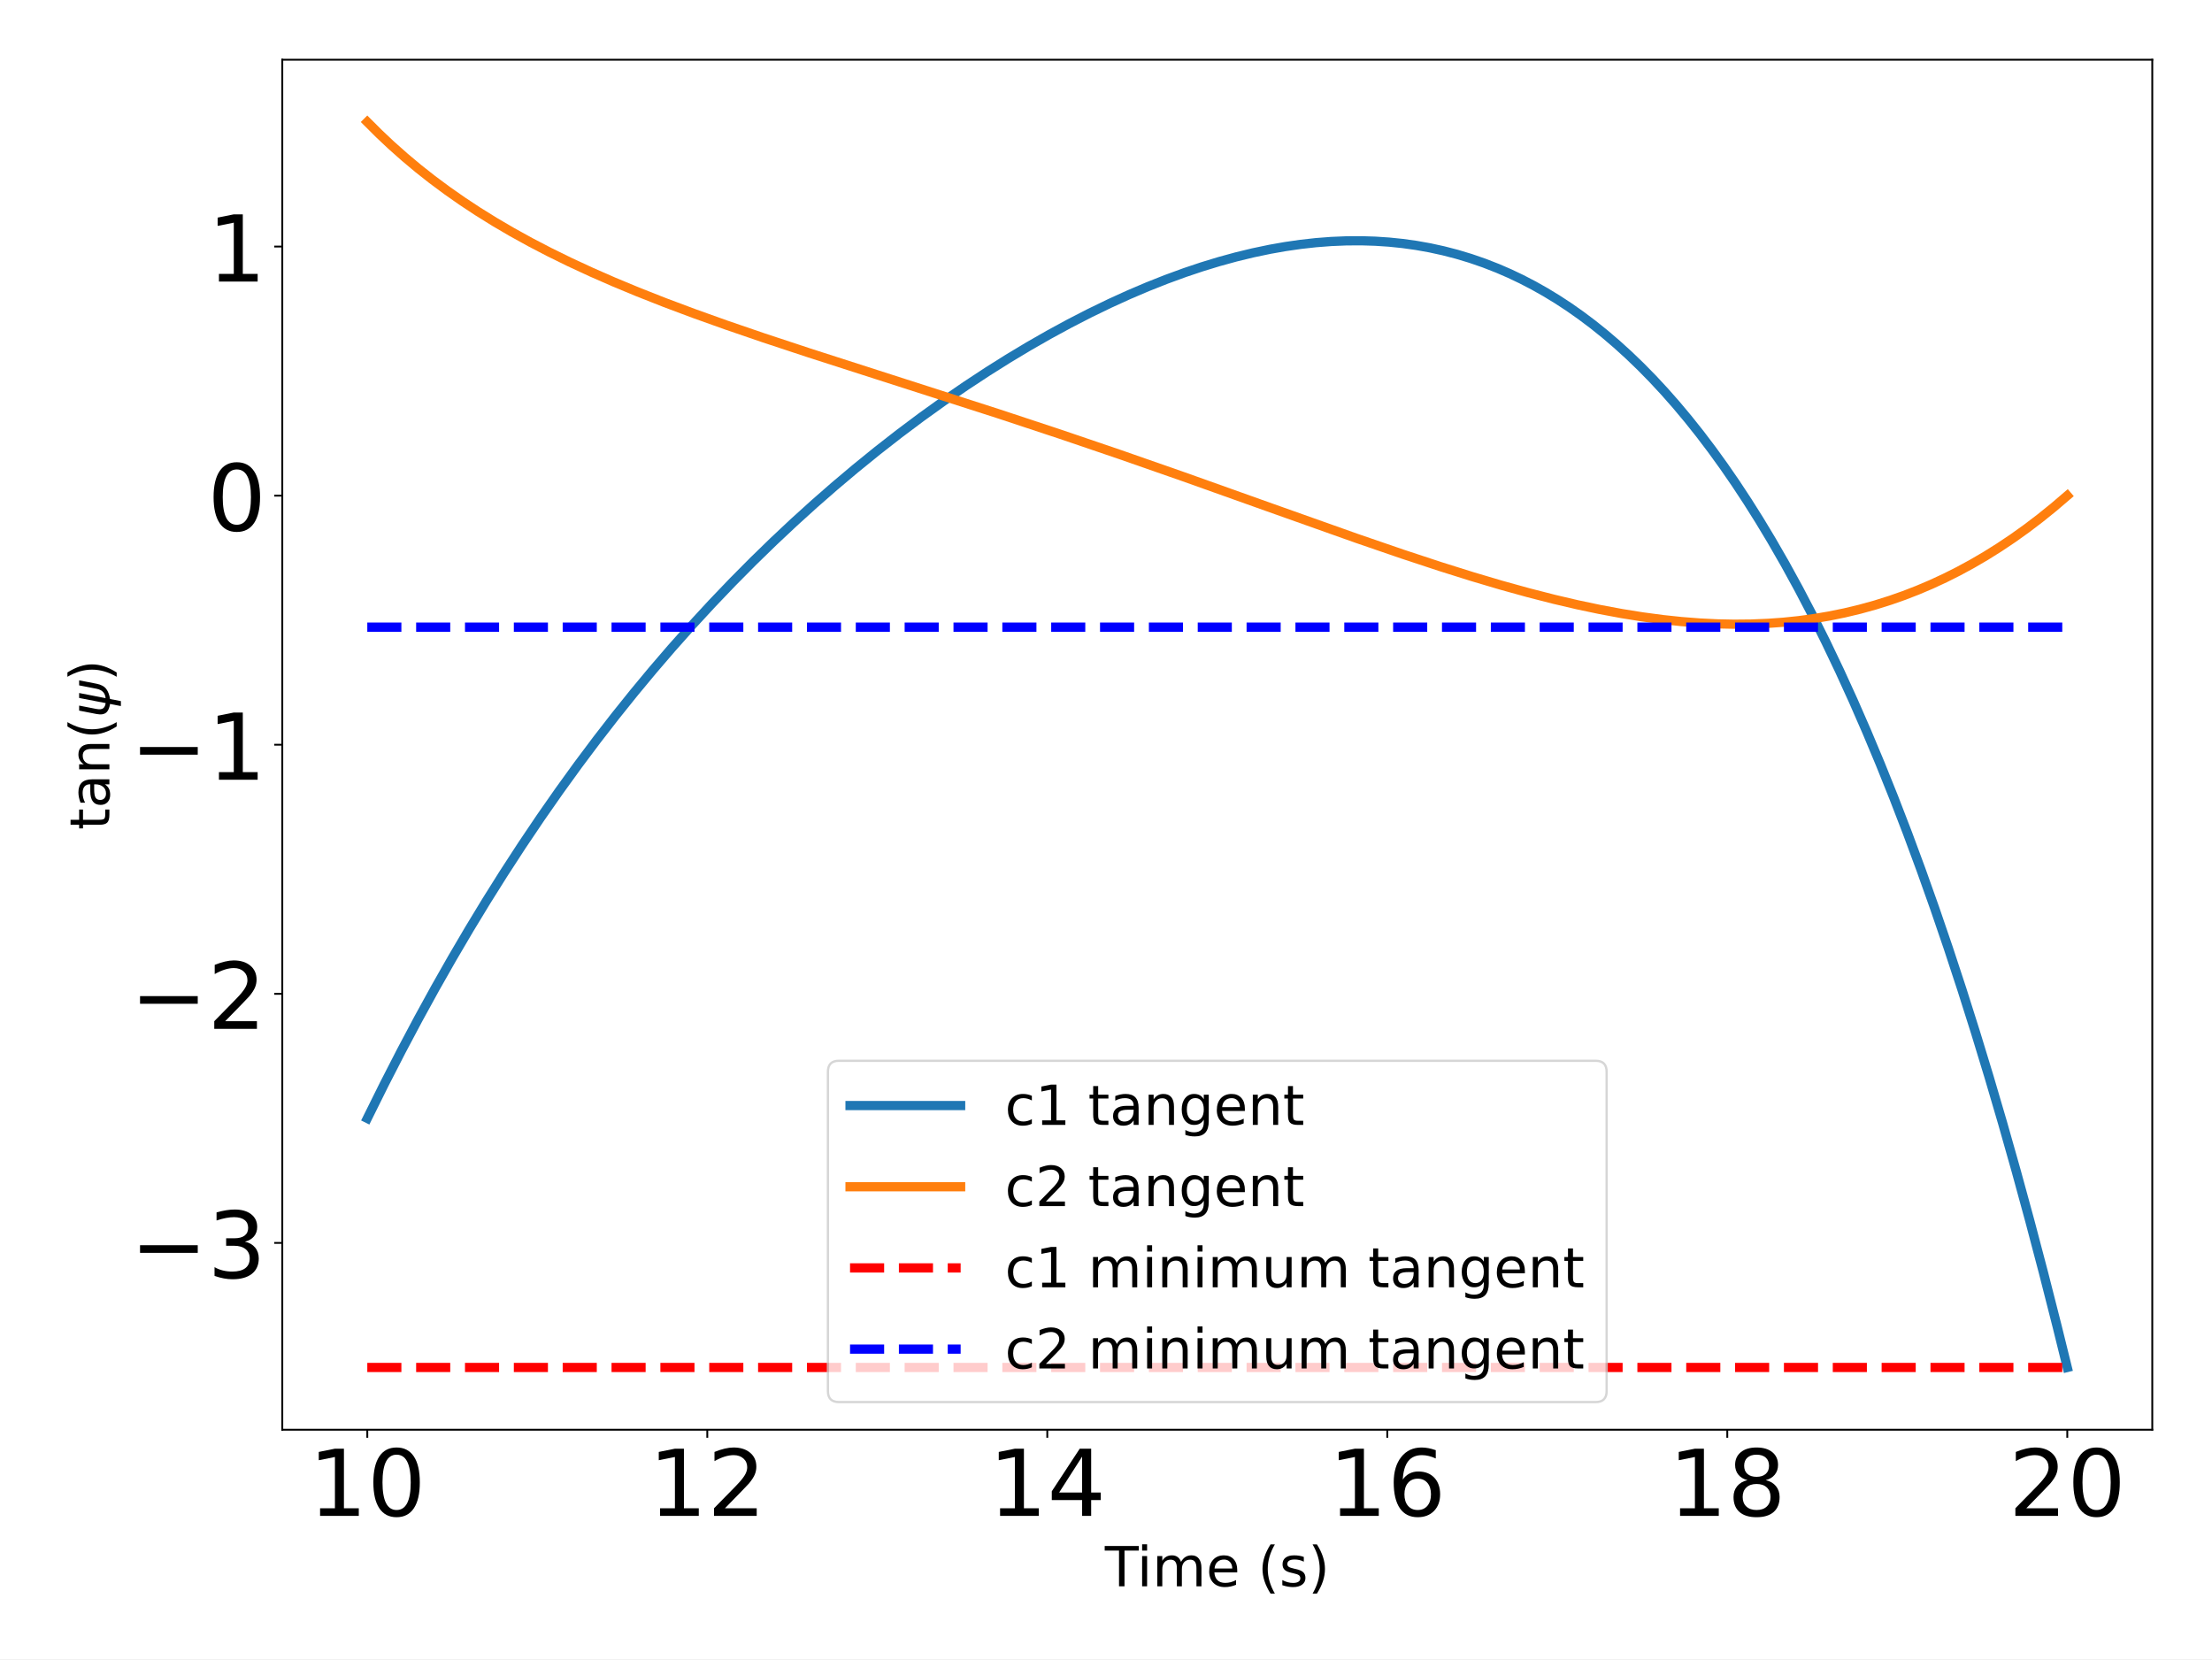
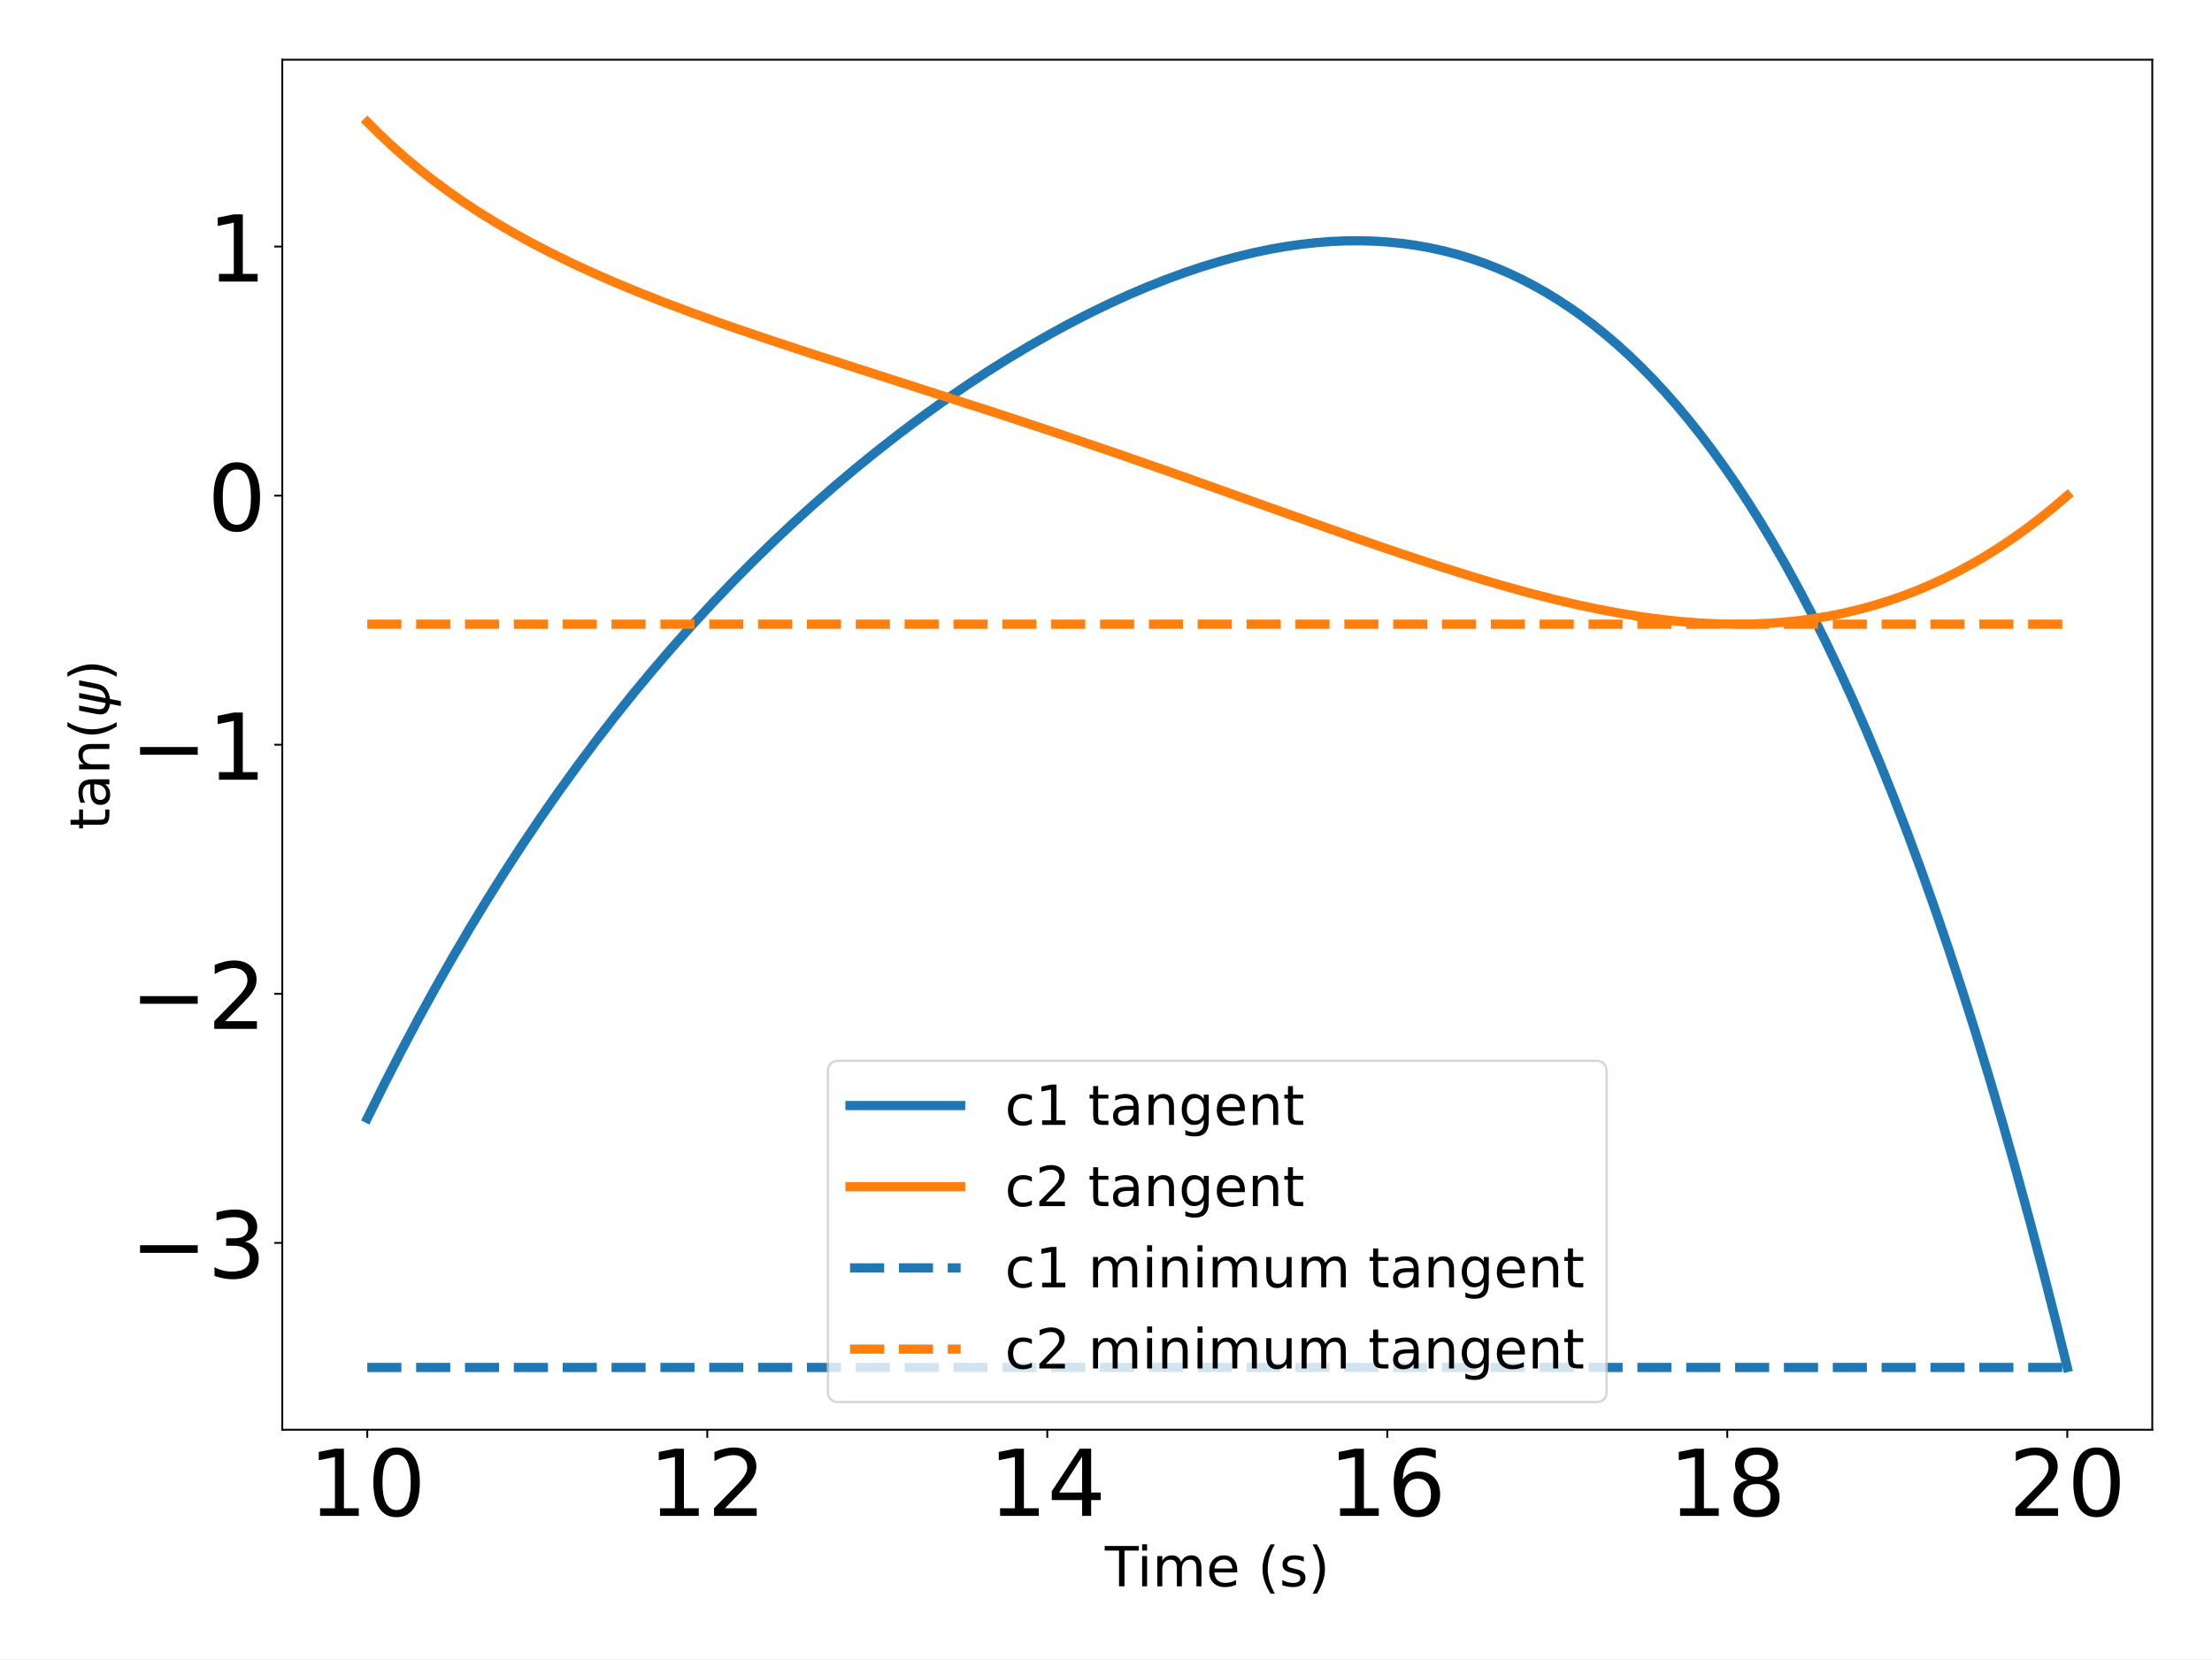
<svg xmlns="http://www.w3.org/2000/svg" xmlns:xlink="http://www.w3.org/1999/xlink" height="720pt" version="1.1" viewBox="0 0 959.976 720" width="959.976pt">
  <defs>
    <style type="text/css">
*{stroke-linecap:butt;stroke-linejoin:round;}
  </style>
  </defs>
  <g id="figure_1">
    <g id="patch_1">
      <path d="M 0 720  L 959.976 720  L 959.976 0  L 0 0  z " style="fill:#ffffff;" />
    </g>
    <g id="axes_1">
      <g id="patch_2">
        <path d="M 122.51 620.44  L 934.056 620.44  L 934.056 25.92  L 122.51 25.92  z " style="fill:#ffffff;" />
      </g>
      <g id="matplotlib.axis_1">
        <g id="xtick_1">
          <g id="line2d_1">
            <defs>
-               <path d="M 0 0  L 0 3.5  " id="m04caf4a2a0" style="stroke:#000000;stroke-width:0.8;" />
-             </defs>
-             <g>
-               <use style="stroke:#000000;stroke-width:0.8;" x="159.398" xlink:href="#m04caf4a2a0" y="620.44" />
+               <path d="M 0 0  L 0 3.5  " id="me56fc21347" style="stroke:#000000;stroke-width:0.8;" />
+             </defs>
+             <g>
+               <use style="stroke:#000000;stroke-width:0.8;" x="159.398" xlink:href="#me56fc21347" y="620.44" />
            </g>
          </g>
          <g id="text_1">
            <defs>
              <path d="M 12.406 8.297  L 28.516 8.297  L 28.516 63.922  L 10.984 60.406  L 10.984 69.391  L 28.422 72.906  L 38.281 72.906  L 38.281 8.297  L 54.391 8.297  L 54.391 0  L 12.406 0  z " id="DejaVuSans-49" />
              <path d="M 31.781 66.406  Q 24.172 66.406 20.328 58.906  Q 16.5 51.422 16.5 36.375  Q 16.5 21.391 20.328 13.891  Q 24.172 6.391 31.781 6.391  Q 39.453 6.391 43.281 13.891  Q 47.125 21.391 47.125 36.375  Q 47.125 51.422 43.281 58.906  Q 39.453 66.406 31.781 66.406  z M 31.781 74.219  Q 44.047 74.219 50.516 64.516  Q 56.984 54.828 56.984 36.375  Q 56.984 17.969 50.516 8.266  Q 44.047 -1.422 31.781 -1.422  Q 19.531 -1.422 13.062 8.266  Q 6.594 17.969 6.594 36.375  Q 6.594 54.828 13.062 64.516  Q 19.531 74.219 31.781 74.219  z " id="DejaVuSans-48" />
            </defs>
            <g transform="translate(133.9485 657.8338)scale(0.4 -0.4)">
              <use xlink:href="#DejaVuSans-49" />
              <use x="63.623" xlink:href="#DejaVuSans-48" />
            </g>
          </g>
        </g>
        <g id="xtick_2">
          <g id="line2d_2">
            <g>
-               <use style="stroke:#000000;stroke-width:0.8;" x="306.952" xlink:href="#m04caf4a2a0" y="620.44" />
+               <use style="stroke:#000000;stroke-width:0.8;" x="306.952" xlink:href="#me56fc21347" y="620.44" />
            </g>
          </g>
          <g id="text_2">
            <defs>
              <path d="M 19.188 8.297  L 53.609 8.297  L 53.609 0  L 7.328 0  L 7.328 8.297  Q 12.938 14.109 22.625 23.891  Q 32.328 33.688 34.812 36.531  Q 39.547 41.844 41.422 45.531  Q 43.312 49.219 43.312 52.781  Q 43.312 58.594 39.234 62.25  Q 35.156 65.922 28.609 65.922  Q 23.969 65.922 18.812 64.312  Q 13.672 62.703 7.812 59.422  L 7.812 69.391  Q 13.766 71.781 18.938 73  Q 24.125 74.219 28.422 74.219  Q 39.75 74.219 46.484 68.547  Q 53.219 62.891 53.219 53.422  Q 53.219 48.922 51.531 44.891  Q 49.859 40.875 45.406 35.406  Q 44.188 33.984 37.641 27.219  Q 31.109 20.453 19.188 8.297  z " id="DejaVuSans-50" />
            </defs>
            <g transform="translate(281.5023 657.8338)scale(0.4 -0.4)">
              <use xlink:href="#DejaVuSans-49" />
              <use x="63.623" xlink:href="#DejaVuSans-50" />
            </g>
          </g>
        </g>
        <g id="xtick_3">
          <g id="line2d_3">
            <g>
-               <use style="stroke:#000000;stroke-width:0.8;" x="454.506" xlink:href="#m04caf4a2a0" y="620.44" />
+               <use style="stroke:#000000;stroke-width:0.8;" x="454.506" xlink:href="#me56fc21347" y="620.44" />
            </g>
          </g>
          <g id="text_3">
            <defs>
              <path d="M 37.797 64.312  L 12.891 25.391  L 37.797 25.391  z M 35.203 72.906  L 47.609 72.906  L 47.609 25.391  L 58.016 25.391  L 58.016 17.188  L 47.609 17.188  L 47.609 0  L 37.797 0  L 37.797 17.188  L 4.891 17.188  L 4.891 26.703  z " id="DejaVuSans-52" />
            </defs>
            <g transform="translate(429.0561 657.8338)scale(0.4 -0.4)">
              <use xlink:href="#DejaVuSans-49" />
              <use x="63.623" xlink:href="#DejaVuSans-52" />
            </g>
          </g>
        </g>
        <g id="xtick_4">
          <g id="line2d_4">
            <g>
-               <use style="stroke:#000000;stroke-width:0.8;" x="602.06" xlink:href="#m04caf4a2a0" y="620.44" />
+               <use style="stroke:#000000;stroke-width:0.8;" x="602.06" xlink:href="#me56fc21347" y="620.44" />
            </g>
          </g>
          <g id="text_4">
            <defs>
              <path d="M 33.016 40.375  Q 26.375 40.375 22.484 35.828  Q 18.609 31.297 18.609 23.391  Q 18.609 15.531 22.484 10.953  Q 26.375 6.391 33.016 6.391  Q 39.656 6.391 43.531 10.953  Q 47.406 15.531 47.406 23.391  Q 47.406 31.297 43.531 35.828  Q 39.656 40.375 33.016 40.375  z M 52.594 71.297  L 52.594 62.312  Q 48.875 64.062 45.094 64.984  Q 41.312 65.922 37.594 65.922  Q 27.828 65.922 22.672 59.328  Q 17.531 52.734 16.797 39.406  Q 19.672 43.656 24.016 45.922  Q 28.375 48.188 33.594 48.188  Q 44.578 48.188 50.953 41.516  Q 57.328 34.859 57.328 23.391  Q 57.328 12.156 50.688 5.359  Q 44.047 -1.422 33.016 -1.422  Q 20.359 -1.422 13.672 8.266  Q 6.984 17.969 6.984 36.375  Q 6.984 53.656 15.188 63.938  Q 23.391 74.219 37.203 74.219  Q 40.922 74.219 44.703 73.484  Q 48.484 72.75 52.594 71.297  z " id="DejaVuSans-54" />
            </defs>
            <g transform="translate(576.6099 657.8338)scale(0.4 -0.4)">
              <use xlink:href="#DejaVuSans-49" />
              <use x="63.623" xlink:href="#DejaVuSans-54" />
            </g>
          </g>
        </g>
        <g id="xtick_5">
          <g id="line2d_5">
            <g>
-               <use style="stroke:#000000;stroke-width:0.8;" x="749.614" xlink:href="#m04caf4a2a0" y="620.44" />
+               <use style="stroke:#000000;stroke-width:0.8;" x="749.614" xlink:href="#me56fc21347" y="620.44" />
            </g>
          </g>
          <g id="text_5">
            <defs>
              <path d="M 31.781 34.625  Q 24.75 34.625 20.719 30.859  Q 16.703 27.094 16.703 20.516  Q 16.703 13.922 20.719 10.156  Q 24.75 6.391 31.781 6.391  Q 38.812 6.391 42.859 10.172  Q 46.922 13.969 46.922 20.516  Q 46.922 27.094 42.891 30.859  Q 38.875 34.625 31.781 34.625  z M 21.922 38.812  Q 15.578 40.375 12.031 44.719  Q 8.5 49.078 8.5 55.328  Q 8.5 64.062 14.719 69.141  Q 20.953 74.219 31.781 74.219  Q 42.672 74.219 48.875 69.141  Q 55.078 64.062 55.078 55.328  Q 55.078 49.078 51.531 44.719  Q 48 40.375 41.703 38.812  Q 48.828 37.156 52.797 32.312  Q 56.781 27.484 56.781 20.516  Q 56.781 9.906 50.312 4.234  Q 43.844 -1.422 31.781 -1.422  Q 19.734 -1.422 13.25 4.234  Q 6.781 9.906 6.781 20.516  Q 6.781 27.484 10.781 32.312  Q 14.797 37.156 21.922 38.812  z M 18.312 54.391  Q 18.312 48.734 21.844 45.562  Q 25.391 42.391 31.781 42.391  Q 38.141 42.391 41.719 45.562  Q 45.312 48.734 45.312 54.391  Q 45.312 60.062 41.719 63.234  Q 38.141 66.406 31.781 66.406  Q 25.391 66.406 21.844 63.234  Q 18.312 60.062 18.312 54.391  z " id="DejaVuSans-56" />
            </defs>
            <g transform="translate(724.1637 657.8338)scale(0.4 -0.4)">
              <use xlink:href="#DejaVuSans-49" />
              <use x="63.623" xlink:href="#DejaVuSans-56" />
            </g>
          </g>
        </g>
        <g id="xtick_6">
          <g id="line2d_6">
            <g>
-               <use style="stroke:#000000;stroke-width:0.8;" x="897.168" xlink:href="#m04caf4a2a0" y="620.44" />
+               <use style="stroke:#000000;stroke-width:0.8;" x="897.168" xlink:href="#me56fc21347" y="620.44" />
            </g>
          </g>
          <g id="text_6">
            <g transform="translate(871.7175 657.8338)scale(0.4 -0.4)">
              <use xlink:href="#DejaVuSans-50" />
              <use x="63.623" xlink:href="#DejaVuSans-48" />
            </g>
          </g>
        </g>
        <g id="text_7">
          <defs>
            <path d="M -0.297 72.906  L 61.375 72.906  L 61.375 64.594  L 35.5 64.594  L 35.5 0  L 25.594 0  L 25.594 64.594  L -0.297 64.594  z " id="DejaVuSans-84" />
            <path d="M 9.422 54.688  L 18.406 54.688  L 18.406 0  L 9.422 0  z M 9.422 75.984  L 18.406 75.984  L 18.406 64.594  L 9.422 64.594  z " id="DejaVuSans-105" />
            <path d="M 52 44.188  Q 55.375 50.25 60.062 53.125  Q 64.75 56 71.094 56  Q 79.641 56 84.281 50.016  Q 88.922 44.047 88.922 33.016  L 88.922 0  L 79.891 0  L 79.891 32.719  Q 79.891 40.578 77.094 44.375  Q 74.312 48.188 68.609 48.188  Q 61.625 48.188 57.562 43.547  Q 53.516 38.922 53.516 30.906  L 53.516 0  L 44.484 0  L 44.484 32.719  Q 44.484 40.625 41.703 44.406  Q 38.922 48.188 33.109 48.188  Q 26.219 48.188 22.156 43.531  Q 18.109 38.875 18.109 30.906  L 18.109 0  L 9.078 0  L 9.078 54.688  L 18.109 54.688  L 18.109 46.188  Q 21.188 51.219 25.484 53.609  Q 29.781 56 35.688 56  Q 41.656 56 45.828 52.969  Q 50 49.953 52 44.188  z " id="DejaVuSans-109" />
            <path d="M 56.203 29.594  L 56.203 25.203  L 14.891 25.203  Q 15.484 15.922 20.484 11.062  Q 25.484 6.203 34.422 6.203  Q 39.594 6.203 44.453 7.469  Q 49.312 8.734 54.109 11.281  L 54.109 2.781  Q 49.266 0.734 44.188 -0.344  Q 39.109 -1.422 33.891 -1.422  Q 20.797 -1.422 13.156 6.188  Q 5.516 13.812 5.516 26.812  Q 5.516 40.234 12.766 48.109  Q 20.016 56 32.328 56  Q 43.359 56 49.781 48.891  Q 56.203 41.797 56.203 29.594  z M 47.219 32.234  Q 47.125 39.594 43.094 43.984  Q 39.062 48.391 32.422 48.391  Q 24.906 48.391 20.391 44.141  Q 15.875 39.891 15.188 32.172  z " id="DejaVuSans-101" />
            <path id="DejaVuSans-32" />
            <path d="M 31 75.875  Q 24.469 64.656 21.281 53.656  Q 18.109 42.672 18.109 31.391  Q 18.109 20.125 21.312 9.062  Q 24.516 -2 31 -13.188  L 23.188 -13.188  Q 15.875 -1.703 12.234 9.375  Q 8.594 20.453 8.594 31.391  Q 8.594 42.281 12.203 53.312  Q 15.828 64.359 23.188 75.875  z " id="DejaVuSans-40" />
            <path d="M 44.281 53.078  L 44.281 44.578  Q 40.484 46.531 36.375 47.5  Q 32.281 48.484 27.875 48.484  Q 21.188 48.484 17.844 46.438  Q 14.5 44.391 14.5 40.281  Q 14.5 37.156 16.891 35.375  Q 19.281 33.594 26.516 31.984  L 29.594 31.297  Q 39.156 29.25 43.188 25.516  Q 47.219 21.781 47.219 15.094  Q 47.219 7.469 41.188 3.016  Q 35.156 -1.422 24.609 -1.422  Q 20.219 -1.422 15.453 -0.562  Q 10.688 0.297 5.422 2  L 5.422 11.281  Q 10.406 8.688 15.234 7.391  Q 20.062 6.109 24.812 6.109  Q 31.156 6.109 34.562 8.281  Q 37.984 10.453 37.984 14.406  Q 37.984 18.062 35.516 20.016  Q 33.062 21.969 24.703 23.781  L 21.578 24.516  Q 13.234 26.266 9.516 29.906  Q 5.812 33.547 5.812 39.891  Q 5.812 47.609 11.281 51.797  Q 16.75 56 26.812 56  Q 31.781 56 36.172 55.266  Q 40.578 54.547 44.281 53.078  z " id="DejaVuSans-115" />
            <path d="M 8.016 75.875  L 15.828 75.875  Q 23.141 64.359 26.781 53.312  Q 30.422 42.281 30.422 31.391  Q 30.422 20.453 26.781 9.375  Q 23.141 -1.703 15.828 -13.188  L 8.016 -13.188  Q 14.5 -2 17.703 9.062  Q 20.906 20.125 20.906 31.391  Q 20.906 42.672 17.703 53.656  Q 14.5 64.656 8.016 75.875  z " id="DejaVuSans-41" />
          </defs>
          <g transform="translate(479.4936 688.3887)scale(0.24 -0.24)">
            <use xlink:href="#DejaVuSans-84" />
            <use x="57.959" xlink:href="#DejaVuSans-105" />
            <use x="85.742" xlink:href="#DejaVuSans-109" />
            <use x="183.154" xlink:href="#DejaVuSans-101" />
            <use x="244.678" xlink:href="#DejaVuSans-32" />
            <use x="276.465" xlink:href="#DejaVuSans-40" />
            <use x="315.479" xlink:href="#DejaVuSans-115" />
            <use x="367.578" xlink:href="#DejaVuSans-41" />
          </g>
        </g>
      </g>
      <g id="matplotlib.axis_2">
        <g id="ytick_1">
          <g id="line2d_7">
            <defs>
-               <path d="M 0 0  L -3.5 0  " id="m90efd2d363" style="stroke:#000000;stroke-width:0.8;" />
-             </defs>
-             <g>
-               <use style="stroke:#000000;stroke-width:0.8;" x="122.51" xlink:href="#m90efd2d363" y="539.369" />
+               <path d="M 0 0  L -3.5 0  " id="m8ceb89fdac" style="stroke:#000000;stroke-width:0.8;" />
+             </defs>
+             <g>
+               <use style="stroke:#000000;stroke-width:0.8;" x="122.51" xlink:href="#m8ceb89fdac" y="539.369" />
            </g>
          </g>
          <g id="text_8">
            <defs>
              <path d="M 10.594 35.5  L 73.188 35.5  L 73.188 27.203  L 10.594 27.203  z " id="DejaVuSans-8722" />
              <path d="M 40.578 39.312  Q 47.656 37.797 51.625 33  Q 55.609 28.219 55.609 21.188  Q 55.609 10.406 48.188 4.484  Q 40.766 -1.422 27.094 -1.422  Q 22.516 -1.422 17.656 -0.516  Q 12.797 0.391 7.625 2.203  L 7.625 11.719  Q 11.719 9.328 16.594 8.109  Q 21.484 6.891 26.812 6.891  Q 36.078 6.891 40.938 10.547  Q 45.797 14.203 45.797 21.188  Q 45.797 27.641 41.281 31.266  Q 36.766 34.906 28.719 34.906  L 20.219 34.906  L 20.219 43.016  L 29.109 43.016  Q 36.375 43.016 40.234 45.922  Q 44.094 48.828 44.094 54.297  Q 44.094 59.906 40.109 62.906  Q 36.141 65.922 28.719 65.922  Q 24.656 65.922 20.016 65.031  Q 15.375 64.156 9.812 62.312  L 9.812 71.094  Q 15.438 72.656 20.344 73.438  Q 25.25 74.219 29.594 74.219  Q 40.828 74.219 47.359 69.109  Q 53.906 64.016 53.906 55.328  Q 53.906 49.266 50.438 45.094  Q 46.969 40.922 40.578 39.312  z " id="DejaVuSans-51" />
            </defs>
            <g transform="translate(56.54125 554.566)scale(0.4 -0.4)">
              <use xlink:href="#DejaVuSans-8722" />
              <use x="83.789" xlink:href="#DejaVuSans-51" />
            </g>
          </g>
        </g>
        <g id="ytick_2">
          <g id="line2d_8">
            <g>
-               <use style="stroke:#000000;stroke-width:0.8;" x="122.51" xlink:href="#m90efd2d363" y="431.275" />
+               <use style="stroke:#000000;stroke-width:0.8;" x="122.51" xlink:href="#m8ceb89fdac" y="431.275" />
            </g>
          </g>
          <g id="text_9">
            <g transform="translate(56.54125 446.4714)scale(0.4 -0.4)">
              <use xlink:href="#DejaVuSans-8722" />
              <use x="83.789" xlink:href="#DejaVuSans-50" />
            </g>
          </g>
        </g>
        <g id="ytick_3">
          <g id="line2d_9">
            <g>
-               <use style="stroke:#000000;stroke-width:0.8;" x="122.51" xlink:href="#m90efd2d363" y="323.18" />
+               <use style="stroke:#000000;stroke-width:0.8;" x="122.51" xlink:href="#m8ceb89fdac" y="323.18" />
            </g>
          </g>
          <g id="text_10">
            <g transform="translate(56.54125 338.3769)scale(0.4 -0.4)">
              <use xlink:href="#DejaVuSans-8722" />
              <use x="83.789" xlink:href="#DejaVuSans-49" />
            </g>
          </g>
        </g>
        <g id="ytick_4">
          <g id="line2d_10">
            <g>
-               <use style="stroke:#000000;stroke-width:0.8;" x="122.51" xlink:href="#m90efd2d363" y="215.085" />
+               <use style="stroke:#000000;stroke-width:0.8;" x="122.51" xlink:href="#m8ceb89fdac" y="215.085" />
            </g>
          </g>
          <g id="text_11">
            <g transform="translate(90.06 230.2823)scale(0.4 -0.4)">
              <use xlink:href="#DejaVuSans-48" />
            </g>
          </g>
        </g>
        <g id="ytick_5">
          <g id="line2d_11">
            <g>
-               <use style="stroke:#000000;stroke-width:0.8;" x="122.51" xlink:href="#m90efd2d363" y="106.991" />
+               <use style="stroke:#000000;stroke-width:0.8;" x="122.51" xlink:href="#m8ceb89fdac" y="106.991" />
            </g>
          </g>
          <g id="text_12">
            <g transform="translate(90.06 122.1878)scale(0.4 -0.4)">
              <use xlink:href="#DejaVuSans-49" />
            </g>
          </g>
        </g>
        <g id="text_13">
          <defs>
            <path d="M 18.312 70.219  L 18.312 54.688  L 36.812 54.688  L 36.812 47.703  L 18.312 47.703  L 18.312 18.016  Q 18.312 11.328 20.141 9.422  Q 21.969 7.516 27.594 7.516  L 36.812 7.516  L 36.812 0  L 27.594 0  Q 17.188 0 13.234 3.875  Q 9.281 7.766 9.281 18.016  L 9.281 47.703  L 2.688 47.703  L 2.688 54.688  L 9.281 54.688  L 9.281 70.219  z " id="DejaVuSans-116" />
            <path d="M 34.281 27.484  Q 23.391 27.484 19.188 25  Q 14.984 22.516 14.984 16.5  Q 14.984 11.719 18.141 8.906  Q 21.297 6.109 26.703 6.109  Q 34.188 6.109 38.703 11.406  Q 43.219 16.703 43.219 25.484  L 43.219 27.484  z M 52.203 31.203  L 52.203 0  L 43.219 0  L 43.219 8.297  Q 40.141 3.328 35.547 0.953  Q 30.953 -1.422 24.312 -1.422  Q 15.922 -1.422 10.953 3.297  Q 6 8.016 6 15.922  Q 6 25.141 12.172 29.828  Q 18.359 34.516 30.609 34.516  L 43.219 34.516  L 43.219 35.406  Q 43.219 41.609 39.141 45  Q 35.062 48.391 27.688 48.391  Q 23 48.391 18.547 47.266  Q 14.109 46.141 10.016 43.891  L 10.016 52.203  Q 14.938 54.109 19.578 55.047  Q 24.219 56 28.609 56  Q 40.484 56 46.344 49.844  Q 52.203 43.703 52.203 31.203  z " id="DejaVuSans-97" />
            <path d="M 54.891 33.016  L 54.891 0  L 45.906 0  L 45.906 32.719  Q 45.906 40.484 42.875 44.328  Q 39.844 48.188 33.797 48.188  Q 26.516 48.188 22.312 43.547  Q 18.109 38.922 18.109 30.906  L 18.109 0  L 9.078 0  L 9.078 54.688  L 18.109 54.688  L 18.109 46.188  Q 21.344 51.125 25.703 53.562  Q 30.078 56 35.797 56  Q 45.219 56 50.047 50.172  Q 54.891 44.344 54.891 33.016  z " id="DejaVuSans-110" />
            <path d="M 24.859 -1.219  Q 13.922 0.594 9.625 5.328  Q 4.344 11.141 6.641 23  L 12.797 54.688  L 21.875 54.688  L 15.766 23.344  Q 14.062 14.406 17.484 10.688  Q 20.516 7.469 26.422 6.781  L 35.688 54.688  L 44.625 54.688  L 35.359 6.844  Q 41.891 7.516 45.75 10.75  Q 50.734 14.844 52.391 23.391  L 58.453 54.688  L 67.531 54.688  L 61.375 23.047  Q 58.984 10.75 51.562 5.375  Q 44.875 0.531 33.797 -1.172  L 29.984 -20.797  L 21.047 -20.797  z " id="DejaVuSans-Oblique-968" />
          </defs>
          <g transform="translate(47.50125 360.14)rotate(-90)scale(0.24 -0.24)">
            <use transform="translate(0 0.125)" xlink:href="#DejaVuSans-116" />
            <use transform="translate(39.20898 0.125)" xlink:href="#DejaVuSans-97" />
            <use transform="translate(100.4883 0.125)" xlink:href="#DejaVuSans-110" />
            <use transform="translate(163.8672 0.125)" xlink:href="#DejaVuSans-40" />
            <use transform="translate(202.8809 0.125)" xlink:href="#DejaVuSans-Oblique-968" />
            <use transform="translate(268.8477 0.125)" xlink:href="#DejaVuSans-41" />
          </g>
        </g>
      </g>
      <g id="line2d_12">
-         <path clip-path="url(#pce8247bfe6)" d="M 159.398 485.322  L 166.776 470.445  L 174.154 456.067  L 181.532 442.171  L 188.909 428.738  L 196.287 415.75  L 203.665 403.191  L 211.042 391.043  L 218.42 379.292  L 226.535 366.804  L 234.651 354.758  L 242.766 343.134  L 250.882 331.913  L 258.997 321.079  L 267.113 310.615  L 275.228 300.506  L 283.344 290.736  L 291.459 281.292  L 300.312 271.344  L 309.166 261.751  L 318.019 252.499  L 326.872 243.573  L 335.725 234.96  L 344.578 226.649  L 353.432 218.629  L 362.285 210.891  L 371.138 203.426  L 380.729 195.639  L 390.32 188.157  L 399.911 180.974  L 409.502 174.085  L 419.093 167.488  L 428.684 161.18  L 437.537 155.615  L 446.391 150.299  L 455.244 145.233  L 464.097 140.422  L 472.95 135.87  L 481.804 131.583  L 489.919 127.892  L 498.034 124.436  L 506.15 121.221  L 514.265 118.256  L 521.643 115.784  L 529.021 113.532  L 536.398 111.508  L 543.776 109.72  L 551.154 108.176  L 557.794 107.004  L 564.434 106.044  L 571.074 105.305  L 577.714 104.793  L 584.353 104.517  L 590.993 104.486  L 596.896 104.671  L 602.798 105.062  L 608.7 105.667  L 614.602 106.492  L 620.504 107.545  L 626.406 108.833  L 632.308 110.362  L 638.211 112.142  L 644.113 114.181  L 650.015 116.485  L 655.179 118.727  L 660.344 121.185  L 665.508 123.866  L 670.672 126.774  L 675.837 129.918  L 681.001 133.302  L 686.166 136.934  L 691.33 140.819  L 696.494 144.966  L 701.659 149.379  L 706.823 154.068  L 711.988 159.038  L 717.152 164.297  L 722.316 169.853  L 727.481 175.712  L 732.645 181.883  L 737.809 188.373  L 742.974 195.19  L 748.138 202.343  L 753.303 209.839  L 758.467 217.686  L 763.631 225.894  L 768.796 234.471  L 774.698 244.735  L 780.6 255.506  L 786.502 266.796  L 792.404 278.619  L 798.306 290.99  L 804.209 303.921  L 810.111 317.428  L 816.013 331.525  L 821.915 346.227  L 827.817 361.548  L 833.719 377.504  L 839.622 394.111  L 845.524 411.383  L 851.426 429.338  L 857.328 447.99  L 863.23 467.356  L 869.132 487.454  L 875.034 508.298  L 880.937 529.908  L 886.839 552.299  L 892.741 575.489  L 897.168 593.416  L 897.168 593.416  " style="fill:none;stroke:#1f77b4;stroke-linecap:square;stroke-width:4;" />
+         <path clip-path="url(#p044607eda4)" d="M 159.398 485.322  L 166.776 470.445  L 174.154 456.067  L 181.532 442.171  L 188.909 428.738  L 196.287 415.75  L 203.665 403.191  L 211.042 391.043  L 218.42 379.292  L 226.535 366.804  L 234.651 354.758  L 242.766 343.134  L 250.882 331.913  L 258.997 321.079  L 267.113 310.615  L 275.228 300.506  L 283.344 290.736  L 291.459 281.292  L 300.312 271.344  L 309.166 261.751  L 318.019 252.499  L 326.872 243.573  L 335.725 234.96  L 344.578 226.649  L 353.432 218.629  L 362.285 210.891  L 371.138 203.426  L 380.729 195.639  L 390.32 188.157  L 399.911 180.974  L 409.502 174.085  L 419.093 167.488  L 428.684 161.18  L 437.537 155.615  L 446.391 150.299  L 455.244 145.233  L 464.097 140.422  L 472.95 135.87  L 481.804 131.583  L 489.919 127.892  L 498.034 124.436  L 506.15 121.221  L 514.265 118.256  L 521.643 115.784  L 529.021 113.532  L 536.398 111.508  L 543.776 109.72  L 551.154 108.176  L 557.794 107.004  L 564.434 106.044  L 571.074 105.305  L 577.714 104.793  L 584.353 104.517  L 590.993 104.486  L 596.896 104.671  L 602.798 105.062  L 608.7 105.667  L 614.602 106.492  L 620.504 107.545  L 626.406 108.833  L 632.308 110.362  L 638.211 112.142  L 644.113 114.181  L 650.015 116.485  L 655.179 118.727  L 660.344 121.185  L 665.508 123.866  L 670.672 126.774  L 675.837 129.918  L 681.001 133.302  L 686.166 136.934  L 691.33 140.819  L 696.494 144.966  L 701.659 149.379  L 706.823 154.068  L 711.988 159.038  L 717.152 164.297  L 722.316 169.853  L 727.481 175.712  L 732.645 181.883  L 737.809 188.373  L 742.974 195.19  L 748.138 202.343  L 753.303 209.839  L 758.467 217.686  L 763.631 225.894  L 768.796 234.471  L 774.698 244.735  L 780.6 255.506  L 786.502 266.796  L 792.404 278.619  L 798.306 290.99  L 804.209 303.921  L 810.111 317.428  L 816.013 331.525  L 821.915 346.227  L 827.817 361.548  L 833.719 377.504  L 839.622 394.111  L 845.524 411.383  L 851.426 429.338  L 857.328 447.99  L 863.23 467.356  L 869.132 487.454  L 875.034 508.298  L 880.937 529.908  L 886.839 552.299  L 892.741 575.489  L 897.168 593.416  L 897.168 593.416  " style="fill:none;stroke:#1f77b4;stroke-linecap:square;stroke-width:4;" />
      </g>
      <g id="line2d_13">
-         <path clip-path="url(#pce8247bfe6)" d="M 159.398 52.944  L 164.563 58.091  L 169.727 62.957  L 175.629 68.201  L 181.532 73.139  L 187.434 77.796  L 194.074 82.731  L 200.714 87.374  L 207.353 91.753  L 214.731 96.339  L 222.109 100.66  L 230.224 105.139  L 238.34 109.363  L 247.193 113.712  L 256.784 118.156  L 266.375 122.358  L 276.704 126.65  L 288.508 131.303  L 301.05 136.003  L 315.068 141.017  L 331.299 146.582  L 351.218 153.166  L 380.729 162.656  L 433.111 179.49  L 460.408 188.525  L 486.23 197.312  L 513.528 206.846  L 550.416 219.997  L 588.78 233.622  L 608.7 240.468  L 624.931 245.823  L 638.948 250.225  L 651.49 253.943  L 663.295 257.215  L 674.361 260.05  L 684.69 262.466  L 694.281 264.486  L 703.872 266.27  L 712.725 267.689  L 721.579 268.87  L 729.694 269.729  L 737.809 270.36  L 745.187 270.723  L 752.565 270.875  L 759.942 270.806  L 767.32 270.503  L 773.96 270.023  L 780.6 269.338  L 787.24 268.439  L 793.88 267.319  L 800.52 265.969  L 807.16 264.382  L 813.8 262.548  L 820.44 260.46  L 826.342 258.384  L 832.244 256.095  L 838.146 253.587  L 844.048 250.853  L 849.95 247.888  L 855.852 244.685  L 861.755 241.239  L 867.657 237.543  L 873.559 233.591  L 879.461 229.376  L 885.363 224.891  L 891.265 220.13  L 897.168 215.085  L 897.168 215.085  " style="fill:none;stroke:#ff7f0e;stroke-linecap:square;stroke-width:4;" />
+         <path clip-path="url(#p044607eda4)" d="M 159.398 52.944  L 164.563 58.091  L 169.727 62.957  L 175.629 68.201  L 181.532 73.139  L 187.434 77.796  L 194.074 82.731  L 200.714 87.374  L 207.353 91.753  L 214.731 96.339  L 222.109 100.66  L 230.224 105.139  L 238.34 109.363  L 247.193 113.712  L 256.784 118.156  L 266.375 122.358  L 276.704 126.65  L 288.508 131.303  L 301.05 136.003  L 315.068 141.017  L 331.299 146.582  L 351.218 153.166  L 380.729 162.656  L 433.111 179.49  L 460.408 188.525  L 486.23 197.312  L 513.528 206.846  L 550.416 219.997  L 588.78 233.622  L 608.7 240.468  L 624.931 245.823  L 638.948 250.225  L 651.49 253.943  L 663.295 257.215  L 674.361 260.05  L 684.69 262.466  L 694.281 264.486  L 703.872 266.27  L 712.725 267.689  L 721.579 268.87  L 729.694 269.729  L 737.809 270.36  L 745.187 270.723  L 752.565 270.875  L 759.942 270.806  L 767.32 270.503  L 773.96 270.023  L 780.6 269.338  L 787.24 268.439  L 793.88 267.319  L 800.52 265.969  L 807.16 264.382  L 813.8 262.548  L 820.44 260.46  L 826.342 258.384  L 832.244 256.095  L 838.146 253.587  L 844.048 250.853  L 849.95 247.888  L 855.852 244.685  L 861.755 241.239  L 867.657 237.543  L 873.559 233.591  L 879.461 229.376  L 885.363 224.891  L 891.265 220.13  L 897.168 215.085  L 897.168 215.085  " style="fill:none;stroke:#ff7f0e;stroke-linecap:square;stroke-width:4;" />
      </g>
      <g id="line2d_14">
-         <path clip-path="url(#pce8247bfe6)" d="M 159.398 593.416  L 897.168 593.416  " style="fill:none;stroke:#ff0000;stroke-dasharray:14.8,6.4;stroke-dashoffset:0;stroke-width:4;" />
+         <path clip-path="url(#p044607eda4)" d="M 159.398 593.416  L 897.168 593.416  " style="fill:none;stroke:#1f77b4;stroke-dasharray:14.8,6.4;stroke-dashoffset:0;stroke-width:4;" />
      </g>
      <g id="line2d_15">
-         <path clip-path="url(#pce8247bfe6)" d="M 159.398 272.159  L 897.168 272.159  " style="fill:none;stroke:#0000ff;stroke-dasharray:14.8,6.4;stroke-dashoffset:0;stroke-width:4;" />
+         <path clip-path="url(#p044607eda4)" d="M 159.398 270.879  L 897.168 270.879  " style="fill:none;stroke:#ff7f0e;stroke-dasharray:14.8,6.4;stroke-dashoffset:0;stroke-width:4;" />
      </g>
      <g id="patch_3">
        <path d="M 122.51 620.44  L 122.51 25.92  " style="fill:none;stroke:#000000;stroke-linecap:square;stroke-linejoin:miter;stroke-width:0.8;" />
      </g>
      <g id="patch_4">
        <path d="M 934.056 620.44  L 934.056 25.92  " style="fill:none;stroke:#000000;stroke-linecap:square;stroke-linejoin:miter;stroke-width:0.8;" />
      </g>
      <g id="patch_5">
        <path d="M 122.51 620.44  L 934.056 620.44  " style="fill:none;stroke:#000000;stroke-linecap:square;stroke-linejoin:miter;stroke-width:0.8;" />
      </g>
      <g id="patch_6">
        <path d="M 122.51 25.92  L 934.056 25.92  " style="fill:none;stroke:#000000;stroke-linecap:square;stroke-linejoin:miter;stroke-width:0.8;" />
      </g>
      <g id="legend_1">
        <g id="patch_7">
          <path d="M 364.104 608.44  L 692.462 608.44  Q 697.262 608.44 697.262 603.64  L 697.262 465.13  Q 697.262 460.33 692.462 460.33  L 364.104 460.33  Q 359.304 460.33 359.304 465.13  L 359.304 603.64  Q 359.304 608.44 364.104 608.44  z " style="fill:#ffffff;opacity:0.8;stroke:#cccccc;stroke-linejoin:miter;" />
        </g>
        <g id="line2d_16">
          <path d="M 368.904 479.766  L 416.904 479.766  " style="fill:none;stroke:#1f77b4;stroke-linecap:square;stroke-width:4;" />
        </g>
        <g id="line2d_17" />
        <g id="text_14">
          <defs>
            <path d="M 48.781 52.594  L 48.781 44.188  Q 44.969 46.297 41.141 47.344  Q 37.312 48.391 33.406 48.391  Q 24.656 48.391 19.812 42.844  Q 14.984 37.312 14.984 27.297  Q 14.984 17.281 19.812 11.734  Q 24.656 6.203 33.406 6.203  Q 37.312 6.203 41.141 7.25  Q 44.969 8.297 48.781 10.406  L 48.781 2.094  Q 45.016 0.344 40.984 -0.531  Q 36.969 -1.422 32.422 -1.422  Q 20.062 -1.422 12.781 6.344  Q 5.516 14.109 5.516 27.297  Q 5.516 40.672 12.859 48.328  Q 20.219 56 33.016 56  Q 37.156 56 41.109 55.141  Q 45.062 54.297 48.781 52.594  z " id="DejaVuSans-99" />
            <path d="M 45.406 27.984  Q 45.406 37.75 41.375 43.109  Q 37.359 48.484 30.078 48.484  Q 22.859 48.484 18.828 43.109  Q 14.797 37.75 14.797 27.984  Q 14.797 18.266 18.828 12.891  Q 22.859 7.516 30.078 7.516  Q 37.359 7.516 41.375 12.891  Q 45.406 18.266 45.406 27.984  z M 54.391 6.781  Q 54.391 -7.172 48.188 -13.984  Q 42 -20.797 29.203 -20.797  Q 24.469 -20.797 20.266 -20.094  Q 16.062 -19.391 12.109 -17.922  L 12.109 -9.188  Q 16.062 -11.328 19.922 -12.344  Q 23.781 -13.375 27.781 -13.375  Q 36.625 -13.375 41.016 -8.766  Q 45.406 -4.156 45.406 5.172  L 45.406 9.625  Q 42.625 4.781 38.281 2.391  Q 33.938 0 27.875 0  Q 17.828 0 11.672 7.656  Q 5.516 15.328 5.516 27.984  Q 5.516 40.672 11.672 48.328  Q 17.828 56 27.875 56  Q 33.938 56 38.281 53.609  Q 42.625 51.219 45.406 46.391  L 45.406 54.688  L 54.391 54.688  z " id="DejaVuSans-103" />
          </defs>
          <g transform="translate(436.1042 488.1662)scale(0.24 -0.24)">
            <use xlink:href="#DejaVuSans-99" />
            <use x="54.98" xlink:href="#DejaVuSans-49" />
            <use x="118.604" xlink:href="#DejaVuSans-32" />
            <use x="150.391" xlink:href="#DejaVuSans-116" />
            <use x="189.6" xlink:href="#DejaVuSans-97" />
            <use x="250.879" xlink:href="#DejaVuSans-110" />
            <use x="314.258" xlink:href="#DejaVuSans-103" />
            <use x="377.734" xlink:href="#DejaVuSans-101" />
            <use x="439.258" xlink:href="#DejaVuSans-110" />
            <use x="502.637" xlink:href="#DejaVuSans-116" />
          </g>
        </g>
        <g id="line2d_18">
          <path d="M 368.904 514.994  L 416.904 514.994  " style="fill:none;stroke:#ff7f0e;stroke-linecap:square;stroke-width:4;" />
        </g>
        <g id="line2d_19" />
        <g id="text_15">
          <g transform="translate(436.1042 523.3937)scale(0.24 -0.24)">
            <use xlink:href="#DejaVuSans-99" />
            <use x="54.98" xlink:href="#DejaVuSans-50" />
            <use x="118.604" xlink:href="#DejaVuSans-32" />
            <use x="150.391" xlink:href="#DejaVuSans-116" />
            <use x="189.6" xlink:href="#DejaVuSans-97" />
            <use x="250.879" xlink:href="#DejaVuSans-110" />
            <use x="314.258" xlink:href="#DejaVuSans-103" />
            <use x="377.734" xlink:href="#DejaVuSans-101" />
            <use x="439.258" xlink:href="#DejaVuSans-110" />
            <use x="502.637" xlink:href="#DejaVuSans-116" />
          </g>
        </g>
        <g id="line2d_20">
-           <path d="M 368.904 550.221  L 416.904 550.221  " style="fill:none;stroke:#ff0000;stroke-dasharray:14.8,6.4;stroke-dashoffset:0;stroke-width:4;" />
+           <path d="M 368.904 550.221  L 416.904 550.221  " style="fill:none;stroke:#1f77b4;stroke-dasharray:14.8,6.4;stroke-dashoffset:0;stroke-width:4;" />
        </g>
        <g id="line2d_21" />
        <g id="text_16">
          <defs>
            <path d="M 8.5 21.578  L 8.5 54.688  L 17.484 54.688  L 17.484 21.922  Q 17.484 14.156 20.5 10.266  Q 23.531 6.391 29.594 6.391  Q 36.859 6.391 41.078 11.031  Q 45.312 15.672 45.312 23.688  L 45.312 54.688  L 54.297 54.688  L 54.297 0  L 45.312 0  L 45.312 8.406  Q 42.047 3.422 37.719 1  Q 33.406 -1.422 27.688 -1.422  Q 18.266 -1.422 13.375 4.438  Q 8.5 10.297 8.5 21.578  z M 31.109 56  z " id="DejaVuSans-117" />
          </defs>
          <g transform="translate(436.1042 558.6213)scale(0.24 -0.24)">
            <use xlink:href="#DejaVuSans-99" />
            <use x="54.98" xlink:href="#DejaVuSans-49" />
            <use x="118.604" xlink:href="#DejaVuSans-32" />
            <use x="150.391" xlink:href="#DejaVuSans-109" />
            <use x="247.803" xlink:href="#DejaVuSans-105" />
            <use x="275.586" xlink:href="#DejaVuSans-110" />
            <use x="338.965" xlink:href="#DejaVuSans-105" />
            <use x="366.748" xlink:href="#DejaVuSans-109" />
            <use x="464.16" xlink:href="#DejaVuSans-117" />
            <use x="527.539" xlink:href="#DejaVuSans-109" />
            <use x="624.951" xlink:href="#DejaVuSans-32" />
            <use x="656.738" xlink:href="#DejaVuSans-116" />
            <use x="695.947" xlink:href="#DejaVuSans-97" />
            <use x="757.227" xlink:href="#DejaVuSans-110" />
            <use x="820.605" xlink:href="#DejaVuSans-103" />
            <use x="884.082" xlink:href="#DejaVuSans-101" />
            <use x="945.605" xlink:href="#DejaVuSans-110" />
            <use x="1008.984" xlink:href="#DejaVuSans-116" />
          </g>
        </g>
        <g id="line2d_22">
-           <path d="M 368.904 585.449  L 416.904 585.449  " style="fill:none;stroke:#0000ff;stroke-dasharray:14.8,6.4;stroke-dashoffset:0;stroke-width:4;" />
+           <path d="M 368.904 585.449  L 416.904 585.449  " style="fill:none;stroke:#ff7f0e;stroke-dasharray:14.8,6.4;stroke-dashoffset:0;stroke-width:4;" />
        </g>
        <g id="line2d_23" />
        <g id="text_17">
          <g transform="translate(436.1042 593.8487)scale(0.24 -0.24)">
            <use xlink:href="#DejaVuSans-99" />
            <use x="54.98" xlink:href="#DejaVuSans-50" />
            <use x="118.604" xlink:href="#DejaVuSans-32" />
            <use x="150.391" xlink:href="#DejaVuSans-109" />
            <use x="247.803" xlink:href="#DejaVuSans-105" />
            <use x="275.586" xlink:href="#DejaVuSans-110" />
            <use x="338.965" xlink:href="#DejaVuSans-105" />
            <use x="366.748" xlink:href="#DejaVuSans-109" />
            <use x="464.16" xlink:href="#DejaVuSans-117" />
            <use x="527.539" xlink:href="#DejaVuSans-109" />
            <use x="624.951" xlink:href="#DejaVuSans-32" />
            <use x="656.738" xlink:href="#DejaVuSans-116" />
            <use x="695.947" xlink:href="#DejaVuSans-97" />
            <use x="757.227" xlink:href="#DejaVuSans-110" />
            <use x="820.605" xlink:href="#DejaVuSans-103" />
            <use x="884.082" xlink:href="#DejaVuSans-101" />
            <use x="945.605" xlink:href="#DejaVuSans-110" />
            <use x="1008.984" xlink:href="#DejaVuSans-116" />
          </g>
        </g>
      </g>
    </g>
  </g>
  <defs>
-     <clipPath id="pce8247bfe6">
+     <clipPath id="p044607eda4">
      <rect height="594.52" width="811.546" x="122.51" y="25.92" />
    </clipPath>
  </defs>
</svg>
